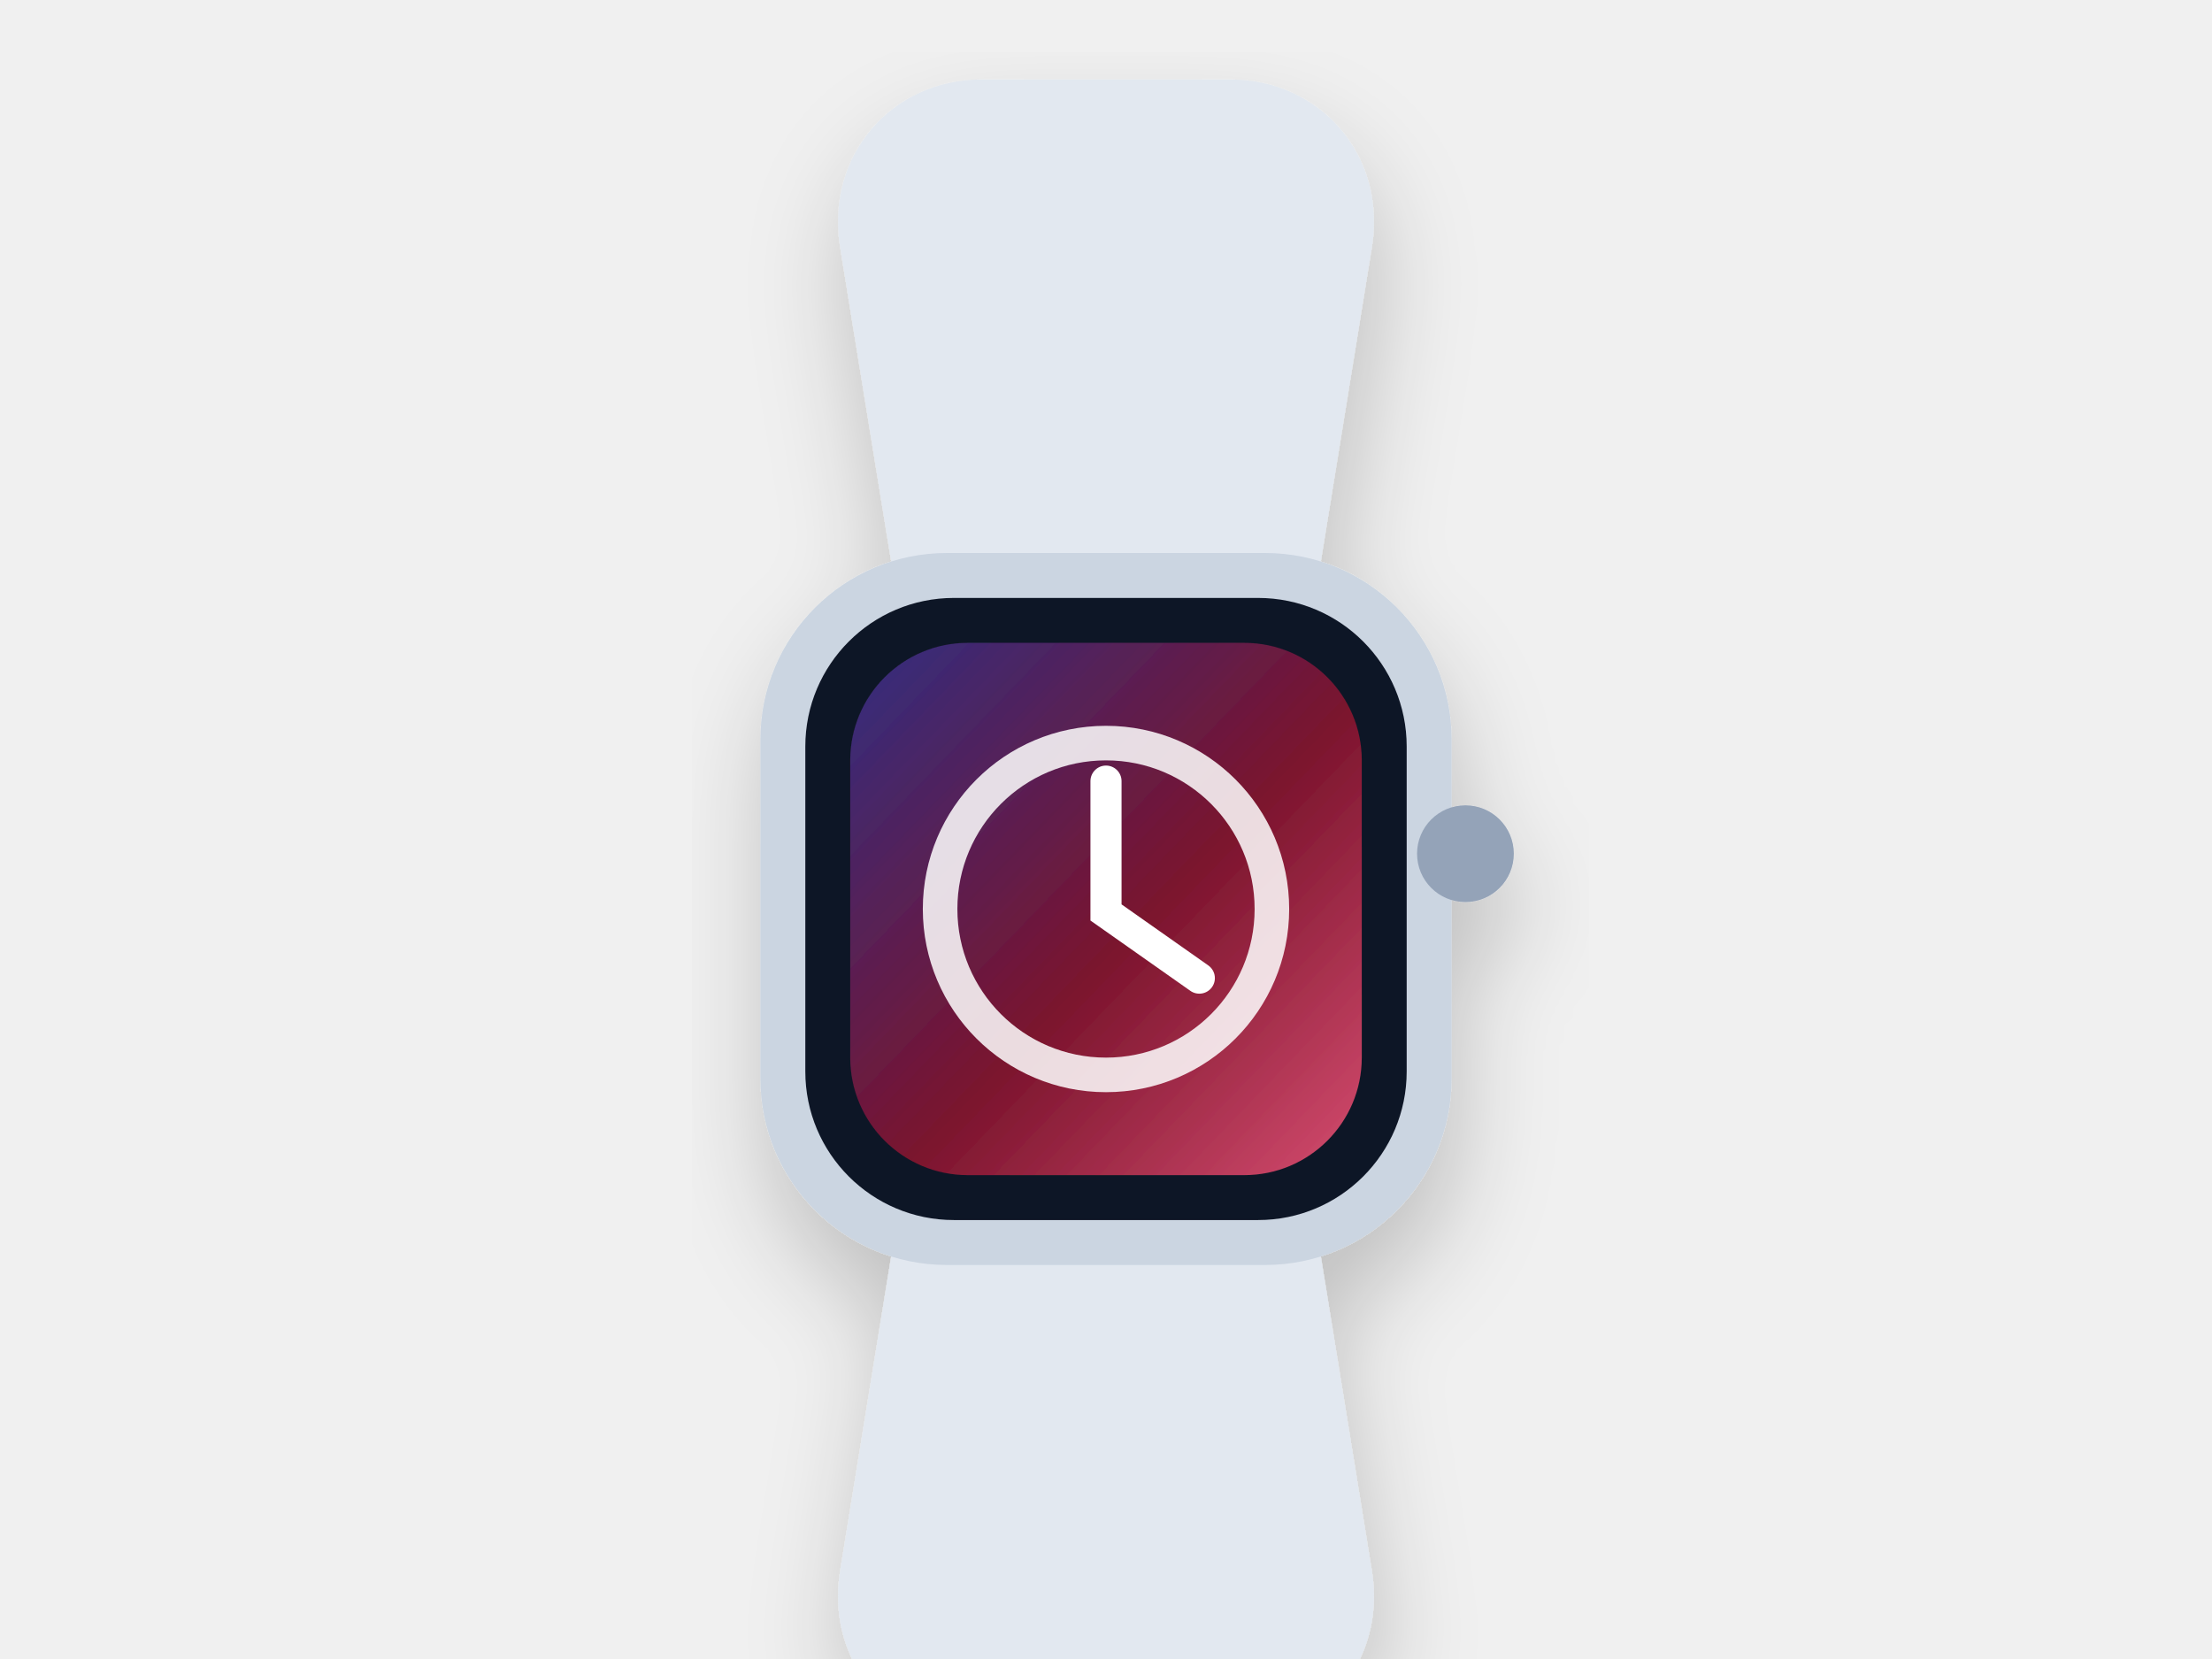
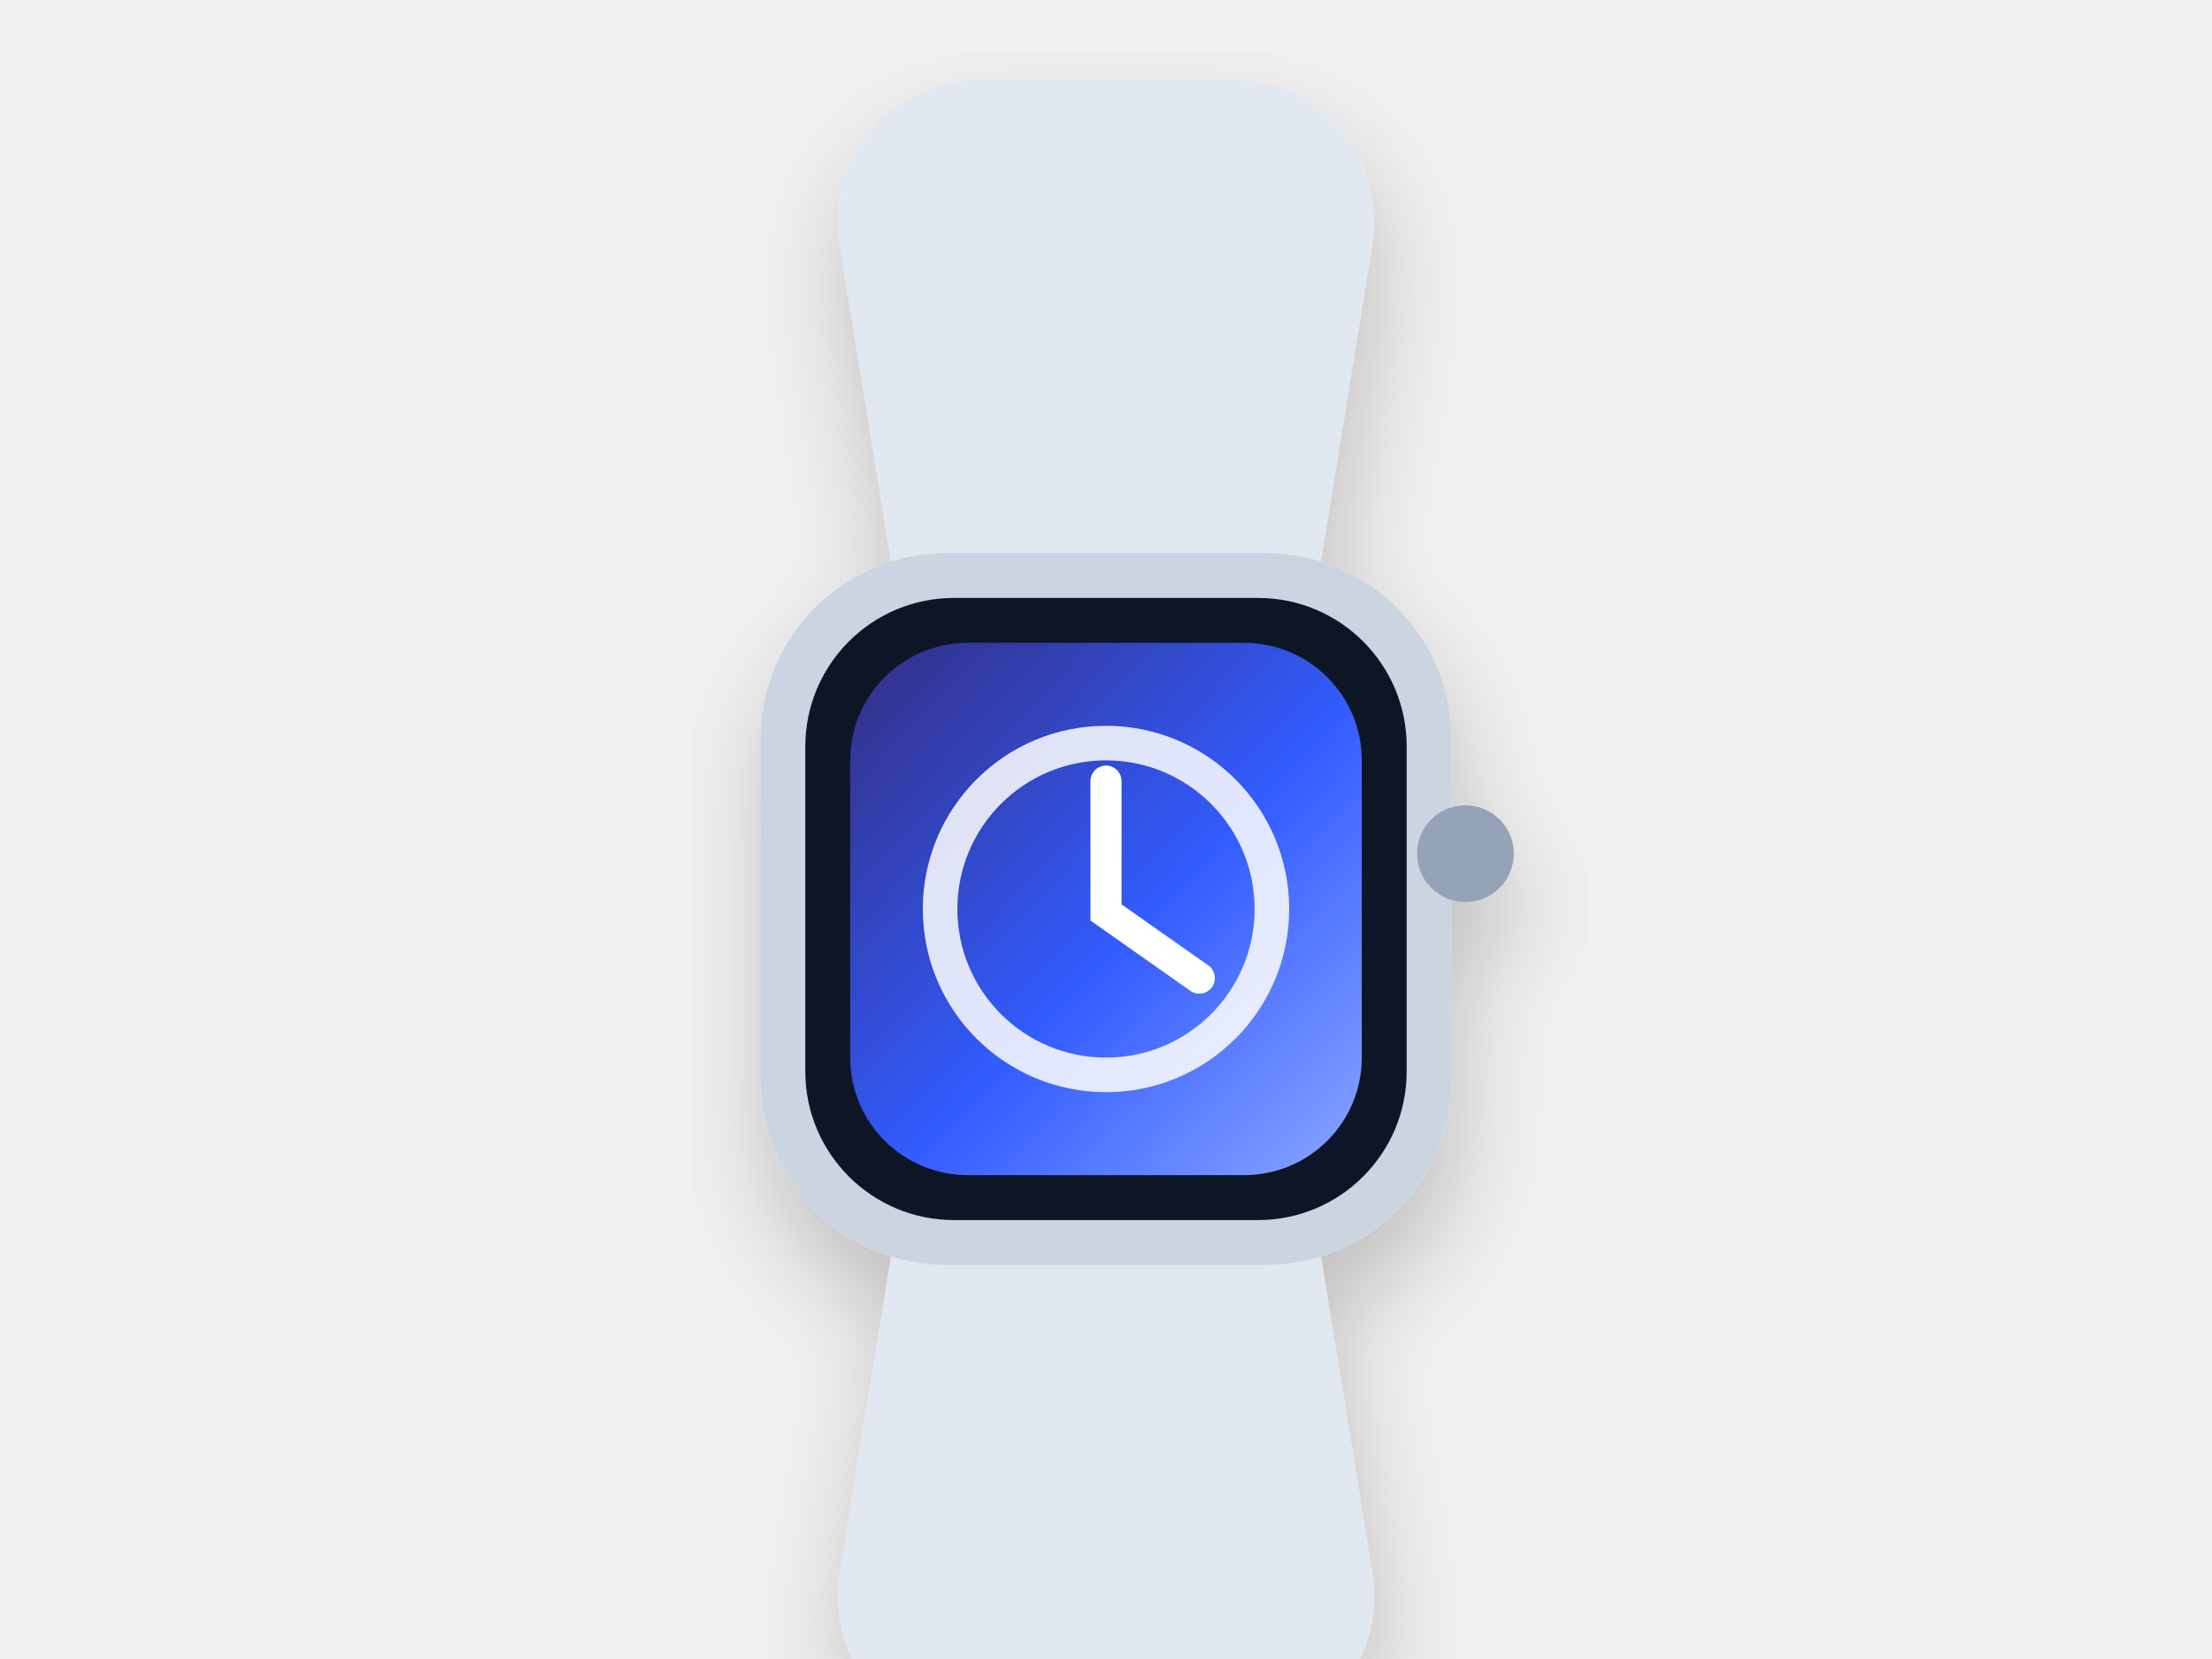
<svg xmlns="http://www.w3.org/2000/svg" viewBox="0 0 640 480">
  <defs>
    <linearGradient id="s" x1="0" y1="0" x2="1" y2="1">
      <stop stop-color="#312e81" />
-       <stop offset=".55" stop-color="#7b142d" />
-       <stop offset="1" stop-color="#d64d70" />
+       <stop offset=".55" stop-color="#335cff" />
+       <stop offset="1" stop-color="#8aa6ff" />
    </linearGradient>
    <filter id="d">
      <feDropShadow dy="15" stdDeviation="14" flood-opacity=".2" />
    </filter>
  </defs>
  <g transform="translate(220 23)" filter="url(#d)">
    <path d="M64 0h72c26 0 45 22 41 48l-19 117H42L23 48C19 22 38 0 64 0z" fill="#e2e8f0" />
    <path d="M42 315h116l19 117c4 26-15 48-41 48H64c-26 0-45-22-41-48z" fill="#e2e8f0" />
    <rect y="137" width="200" height="206" rx="54" fill="#cbd5e1" />
    <rect x="13" y="150" width="174" height="180" rx="43" fill="#111827" />
    <rect x="26" y="163" width="148" height="154" rx="34" fill="url(#s)" />
    <circle cx="100" cy="240" r="48" fill="none" stroke="#fff" stroke-width="10" opacity=".85" />
    <path d="M100 203v38l27 19" fill="none" stroke="#fff" stroke-width="9" stroke-linecap="round" />
    <circle cx="204" cy="224" r="14" fill="#94a3b8" />
  </g>
</svg>
